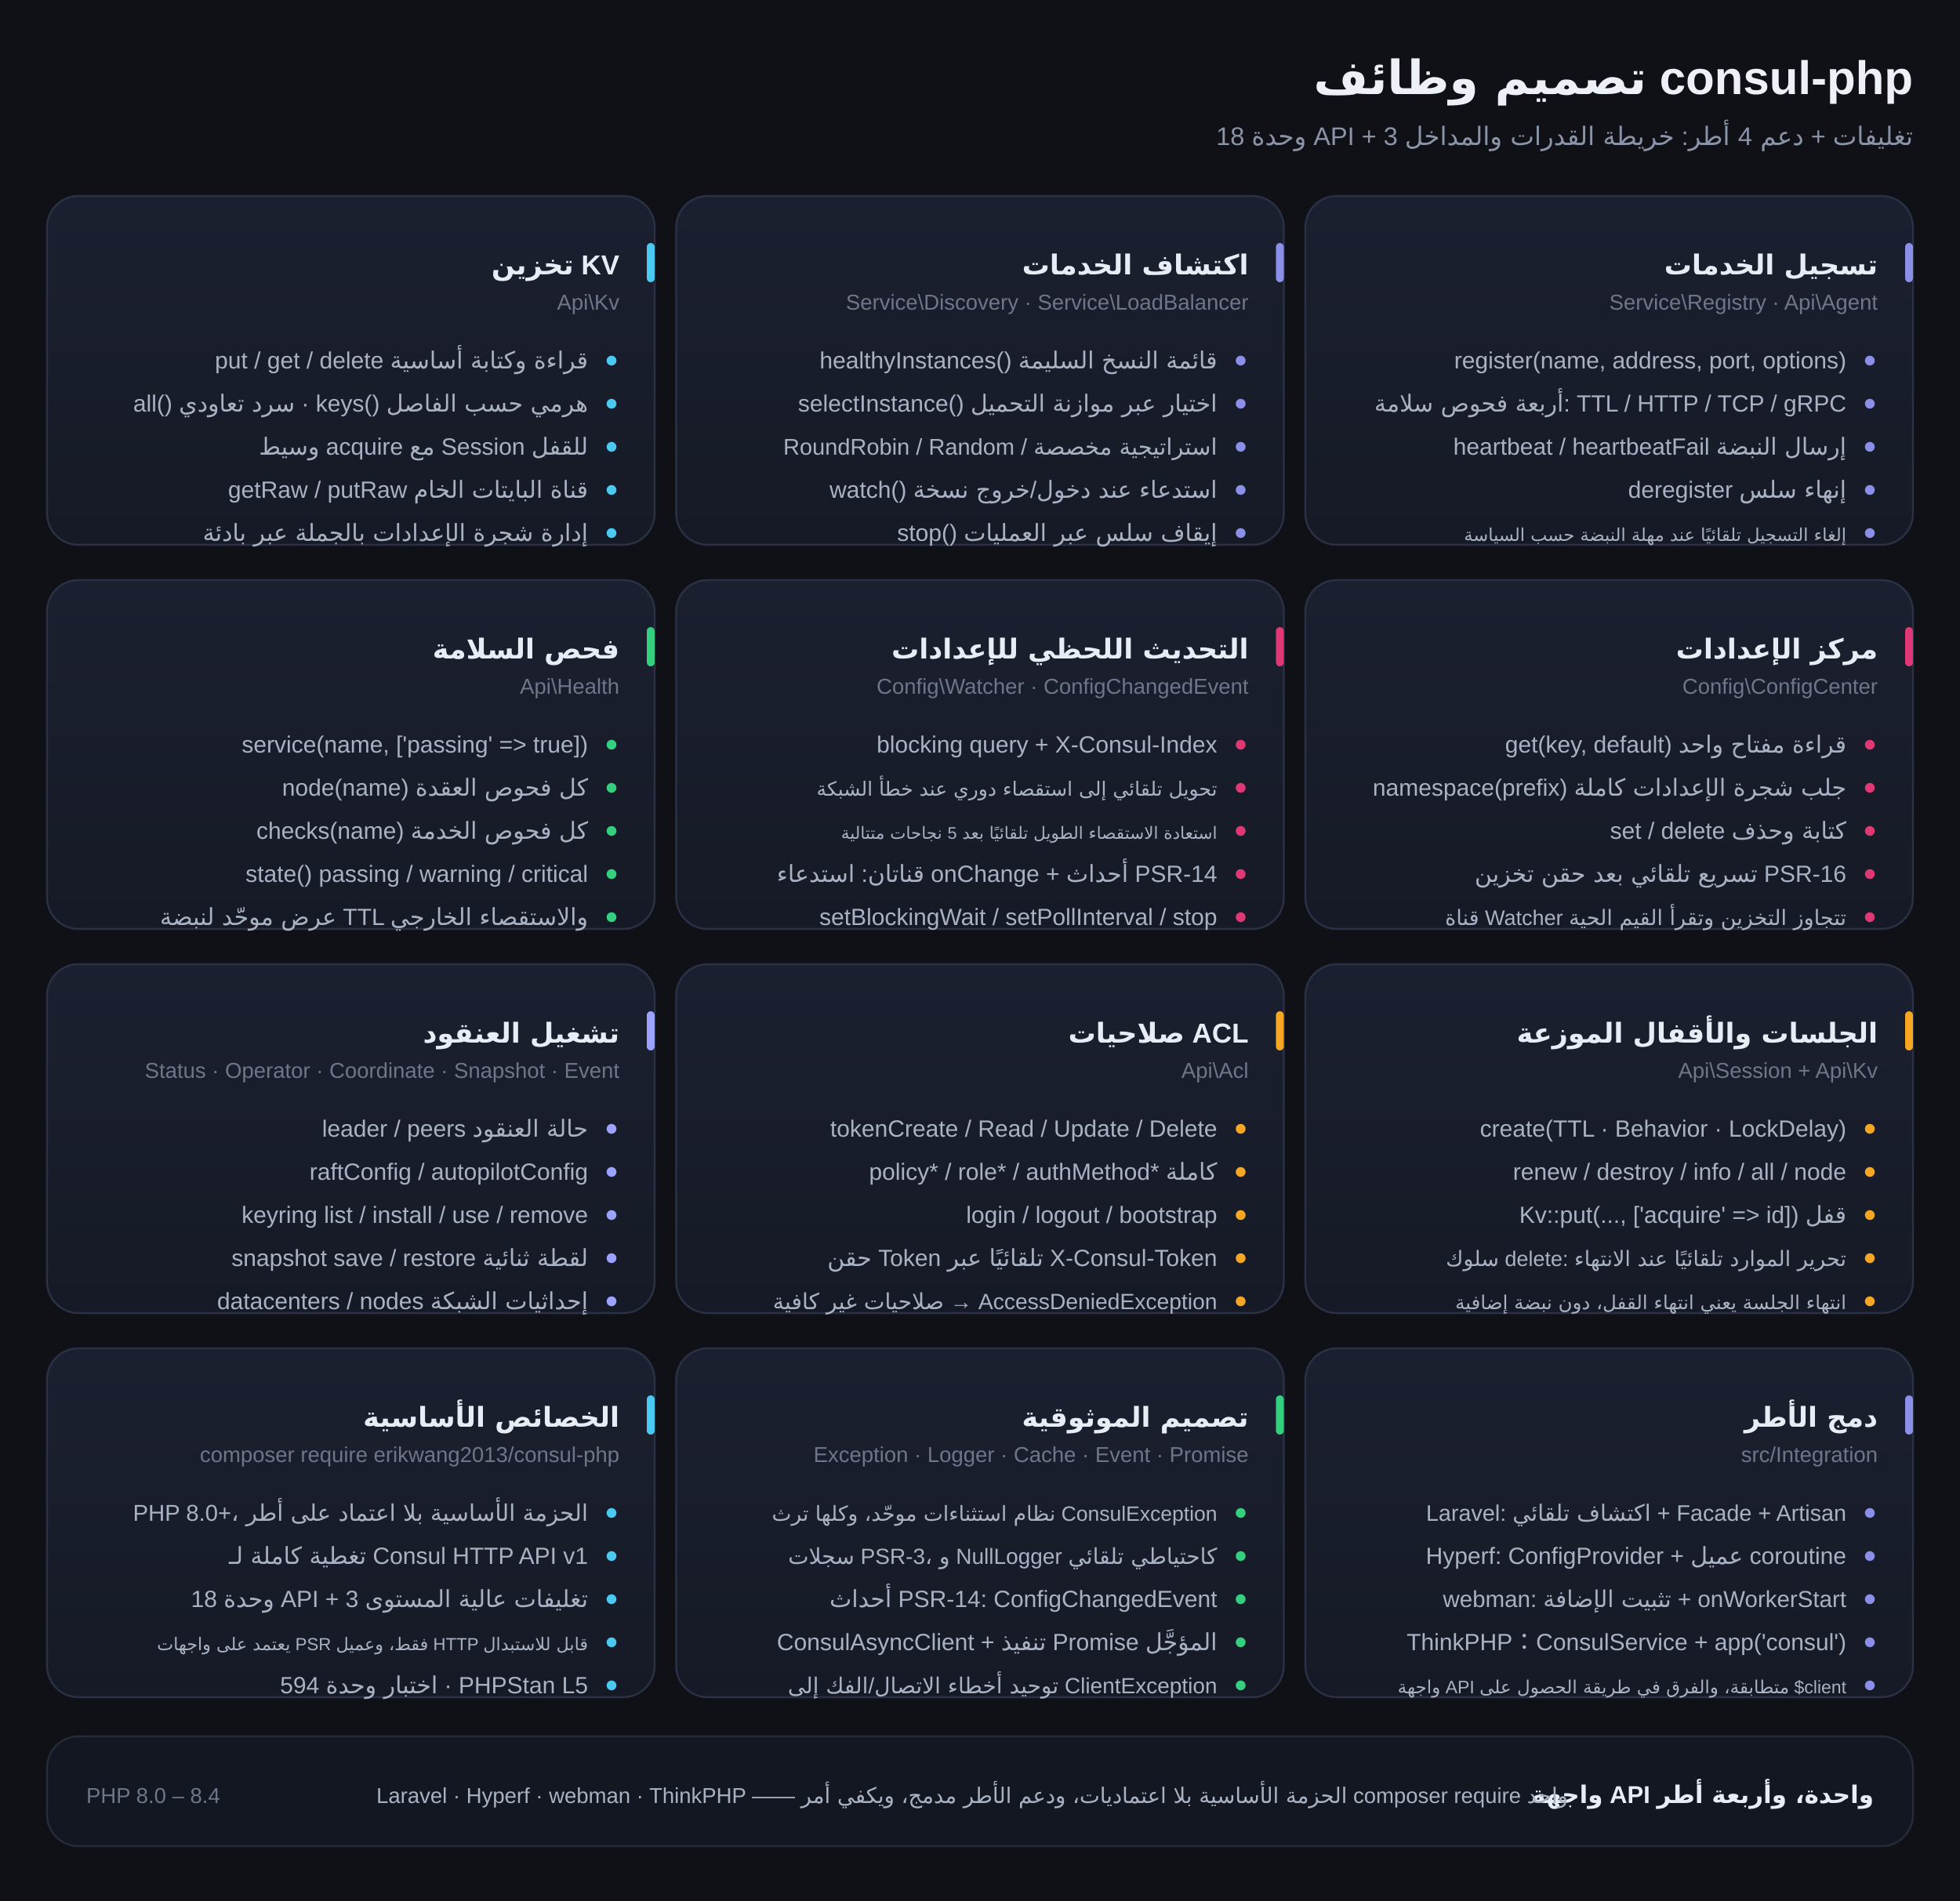
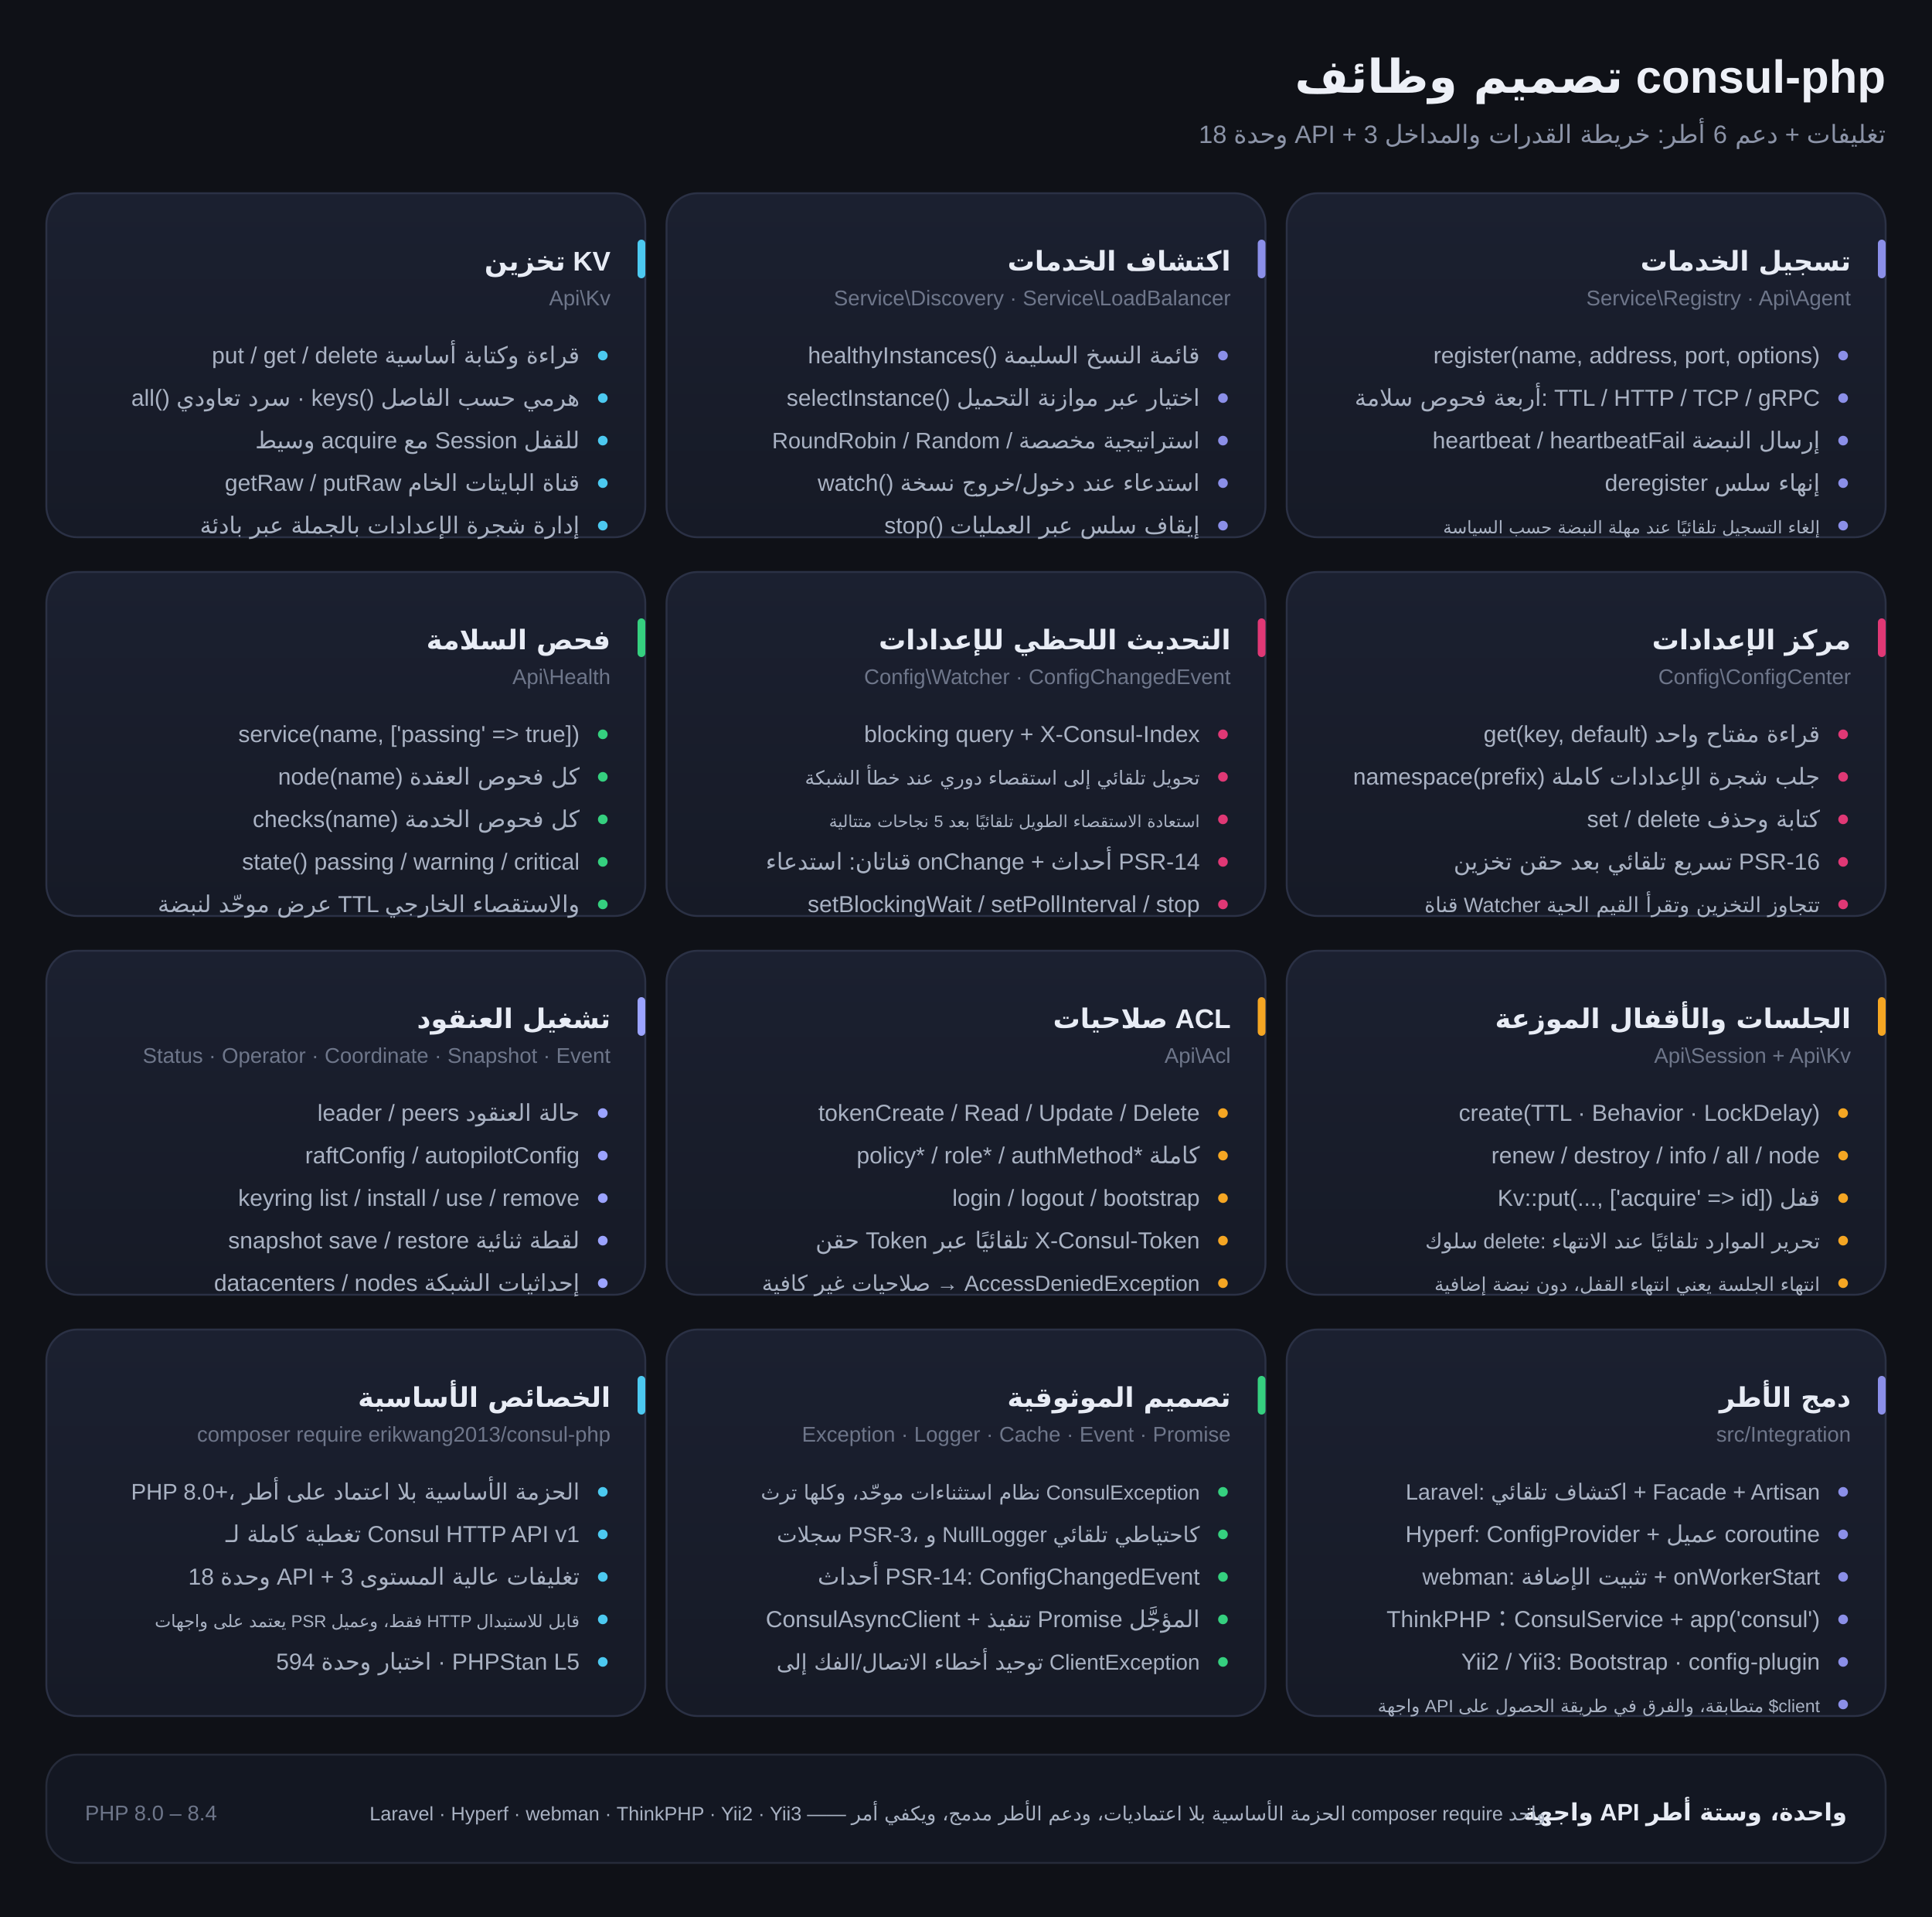
- <svg xmlns="http://www.w3.org/2000/svg" width="1000" height="970" viewBox="0 0 1000 970" role="img" aria-label="مخطط تصميم وظائف consul-php">
+ <svg xmlns="http://www.w3.org/2000/svg" width="1000" height="992" viewBox="0 0 1000 992" role="img" aria-label="مخطط تصميم وظائف consul-php">
  <style>
    .t { font-family: -apple-system, BlinkMacSystemFont, "Segoe UI", "Helvetica Neue", Arial, "DejaVu Sans", "Noto Sans SC", "PingFang SC", "Microsoft YaHei", sans-serif; }
    .h1 { font-size: 24px; font-weight: 700; fill: #EDF0F7; }
    .sub { font-size: 13px; fill: #8B93A7; }
    .ct { font-size: 14px; font-weight: 600; fill: #E8ECF5; }
    .cl { font-size: 12px; fill: #A9B2C3; }
    .capi { font-size: 11px; fill: #6E768A; }
  </style>
  <defs>
    <linearGradient id="card" x1="0" y1="0" x2="0" y2="1">
      <stop offset="0" stop-color="#1B2030" />
      <stop offset="1" stop-color="#161A26" />
    </linearGradient>
  </defs>
-   <rect width="1000" height="970" fill="#0F1117" />
+   <rect width="1000" height="992" fill="#0F1117" />
  <g class="t">
    <text class="h1" x="976" y="48" text-anchor="end">تصميم وظائف consul-php</text>
-     <text class="sub" x="976" y="74" text-anchor="end">18 وحدة API + 3 تغليفات + دعم 4 أطر: خريطة القدرات والمداخل</text>
+     <text class="sub" x="976" y="74" text-anchor="end">18 وحدة API + 3 تغليفات + دعم 6 أطر: خريطة القدرات والمداخل</text>
    <rect x="666" y="100" width="310" height="178" rx="16" fill="url(#card)" stroke="#2B3145" />
    <rect x="972" y="124" width="4" height="20" rx="2" fill="#8B8FE8" />
    <text class="ct" x="958" y="140" text-anchor="end">تسجيل الخدمات</text>
    <text class="capi" x="958" y="158" text-anchor="end">Service\Registry · Api\Agent</text>
    <circle cx="954" cy="184" r="2.5" fill="#8B8FE8" />
    <text class="cl" x="942" y="188" text-anchor="end">register(name, address, port, options)</text>
    <circle cx="954" cy="206" r="2.5" fill="#8B8FE8" />
    <text class="cl" x="942" y="210" text-anchor="end">أربعة فحوص سلامة: TTL / HTTP / TCP / gRPC</text>
    <circle cx="954" cy="228" r="2.5" fill="#8B8FE8" />
    <text class="cl" x="942" y="232" text-anchor="end">heartbeat / heartbeatFail إرسال النبضة</text>
    <circle cx="954" cy="250" r="2.5" fill="#8B8FE8" />
    <text class="cl" x="942" y="254" text-anchor="end">deregister إنهاء سلس</text>
    <circle cx="954" cy="272" r="2.5" fill="#8B8FE8" />
    <text class="cl" x="942" y="276" style="font-size:9px" text-anchor="end">إلغاء التسجيل تلقائيًا عند مهلة النبضة حسب السياسة</text>
    <rect x="345" y="100" width="310" height="178" rx="16" fill="url(#card)" stroke="#2B3145" />
    <rect x="651" y="124" width="4" height="20" rx="2" fill="#8B8FE8" />
    <text class="ct" x="637" y="140" text-anchor="end">اكتشاف الخدمات</text>
    <text class="capi" x="637" y="158" text-anchor="end">Service\Discovery · Service\LoadBalancer</text>
    <circle cx="633" cy="184" r="2.5" fill="#8B8FE8" />
    <text class="cl" x="621" y="188" text-anchor="end">healthyInstances() قائمة النسخ السليمة</text>
    <circle cx="633" cy="206" r="2.5" fill="#8B8FE8" />
    <text class="cl" x="621" y="210" text-anchor="end">selectInstance() اختيار عبر موازنة التحميل</text>
    <circle cx="633" cy="228" r="2.5" fill="#8B8FE8" />
    <text class="cl" x="621" y="232" style="font-size:11.6px" text-anchor="end">RoundRobin / Random / استراتيجية مخصصة</text>
    <circle cx="633" cy="250" r="2.5" fill="#8B8FE8" />
    <text class="cl" x="621" y="254" text-anchor="end">watch() استدعاء عند دخول/خروج نسخة</text>
    <circle cx="633" cy="272" r="2.5" fill="#8B8FE8" />
    <text class="cl" x="621" y="276" text-anchor="end">stop() إيقاف سلس عبر العمليات</text>
    <rect x="24" y="100" width="310" height="178" rx="16" fill="url(#card)" stroke="#2B3145" />
    <rect x="330" y="124" width="4" height="20" rx="2" fill="#4CC9F0" />
    <text class="ct" x="316" y="140" text-anchor="end">تخزين KV</text>
    <text class="capi" x="316" y="158" text-anchor="end">Api\Kv</text>
    <circle cx="312" cy="184" r="2.5" fill="#4CC9F0" />
    <text class="cl" x="300" y="188" text-anchor="end">put / get / delete قراءة وكتابة أساسية</text>
    <circle cx="312" cy="206" r="2.5" fill="#4CC9F0" />
    <text class="cl" x="300" y="210" text-anchor="end">all() سرد تعاودي · keys() هرمي حسب الفاصل</text>
    <circle cx="312" cy="228" r="2.5" fill="#4CC9F0" />
    <text class="cl" x="300" y="232" text-anchor="end">وسيط acquire مع Session للقفل</text>
    <circle cx="312" cy="250" r="2.5" fill="#4CC9F0" />
    <text class="cl" x="300" y="254" text-anchor="end">getRaw / putRaw قناة البايتات الخام</text>
    <circle cx="312" cy="272" r="2.5" fill="#4CC9F0" />
    <text class="cl" x="300" y="276" text-anchor="end">إدارة شجرة الإعدادات بالجملة عبر بادئة</text>
    <rect x="666" y="296" width="310" height="178" rx="16" fill="url(#card)" stroke="#2B3145" />
    <rect x="972" y="320" width="4" height="20" rx="2" fill="#E03875" />
    <text class="ct" x="958" y="336" text-anchor="end">مركز الإعدادات</text>
    <text class="capi" x="958" y="354" text-anchor="end">Config\ConfigCenter</text>
    <circle cx="954" cy="380" r="2.5" fill="#E03875" />
    <text class="cl" x="942" y="384" text-anchor="end">get(key, default) قراءة مفتاح واحد</text>
    <circle cx="954" cy="402" r="2.5" fill="#E03875" />
    <text class="cl" x="942" y="406" text-anchor="end">namespace(prefix) جلب شجرة الإعدادات كاملة</text>
    <circle cx="954" cy="424" r="2.5" fill="#E03875" />
    <text class="cl" x="942" y="428" text-anchor="end">set / delete كتابة وحذف</text>
    <circle cx="954" cy="446" r="2.5" fill="#E03875" />
    <text class="cl" x="942" y="450" text-anchor="end">تسريع تلقائي بعد حقن تخزين PSR-16</text>
    <circle cx="954" cy="468" r="2.5" fill="#E03875" />
    <text class="cl" x="942" y="472" style="font-size:10.8px" text-anchor="end">قناة Watcher تتجاوز التخزين وتقرأ القيم الحية</text>
    <rect x="345" y="296" width="310" height="178" rx="16" fill="url(#card)" stroke="#2B3145" />
    <rect x="651" y="320" width="4" height="20" rx="2" fill="#E03875" />
    <text class="ct" x="637" y="336" text-anchor="end">التحديث اللحظي للإعدادات</text>
    <text class="capi" x="637" y="354" text-anchor="end">Config\Watcher · ConfigChangedEvent</text>
    <circle cx="633" cy="380" r="2.5" fill="#E03875" />
    <text class="cl" x="621" y="384" text-anchor="end">blocking query + X-Consul-Index</text>
    <circle cx="633" cy="402" r="2.5" fill="#E03875" />
    <text class="cl" x="621" y="406" style="font-size:10px" text-anchor="end">تحويل تلقائي إلى استقصاء دوري عند خطأ الشبكة</text>
    <circle cx="633" cy="424" r="2.5" fill="#E03875" />
    <text class="cl" x="621" y="428" style="font-size:8.6px" text-anchor="end">استعادة الاستقصاء الطويل تلقائيًا بعد 5 نجاحات متتالية</text>
    <circle cx="633" cy="446" r="2.5" fill="#E03875" />
    <text class="cl" x="621" y="450" text-anchor="end">قناتان: استدعاء onChange + أحداث PSR-14</text>
    <circle cx="633" cy="468" r="2.5" fill="#E03875" />
    <text class="cl" x="621" y="472" text-anchor="end">setBlockingWait / setPollInterval / stop</text>
    <rect x="24" y="296" width="310" height="178" rx="16" fill="url(#card)" stroke="#2B3145" />
    <rect x="330" y="320" width="4" height="20" rx="2" fill="#35D07F" />
    <text class="ct" x="316" y="336" text-anchor="end">فحص السلامة</text>
    <text class="capi" x="316" y="354" text-anchor="end">Api\Health</text>
    <circle cx="312" cy="380" r="2.5" fill="#35D07F" />
    <text class="cl" x="300" y="384" text-anchor="end">service(name, ['passing' =&gt; true])</text>
    <circle cx="312" cy="402" r="2.5" fill="#35D07F" />
    <text class="cl" x="300" y="406" text-anchor="end">node(name) كل فحوص العقدة</text>
    <circle cx="312" cy="424" r="2.5" fill="#35D07F" />
    <text class="cl" x="300" y="428" text-anchor="end">checks(name) كل فحوص الخدمة</text>
    <circle cx="312" cy="446" r="2.5" fill="#35D07F" />
    <text class="cl" x="300" y="450" text-anchor="end">state() passing / warning / critical</text>
    <circle cx="312" cy="468" r="2.5" fill="#35D07F" />
    <text class="cl" x="300" y="472" text-anchor="end">عرض موحّد لنبضة TTL والاستقصاء الخارجي</text>
    <rect x="666" y="492" width="310" height="178" rx="16" fill="url(#card)" stroke="#2B3145" />
    <rect x="972" y="516" width="4" height="20" rx="2" fill="#F5A623" />
    <text class="ct" x="958" y="532" text-anchor="end">الجلسات والأقفال الموزعة</text>
    <text class="capi" x="958" y="550" text-anchor="end">Api\Session + Api\Kv</text>
    <circle cx="954" cy="576" r="2.5" fill="#F5A623" />
    <text class="cl" x="942" y="580" text-anchor="end">create(TTL · Behavior · LockDelay)</text>
    <circle cx="954" cy="598" r="2.5" fill="#F5A623" />
    <text class="cl" x="942" y="602" text-anchor="end">renew / destroy / info / all / node</text>
    <circle cx="954" cy="620" r="2.5" fill="#F5A623" />
    <text class="cl" x="942" y="624" text-anchor="end">Kv::put(..., ['acquire' =&gt; id]) قفل</text>
    <circle cx="954" cy="642" r="2.5" fill="#F5A623" />
    <text class="cl" x="942" y="646" style="font-size:10.8px" text-anchor="end">سلوك delete: تحرير الموارد تلقائيًا عند الانتهاء</text>
    <circle cx="954" cy="664" r="2.5" fill="#F5A623" />
    <text class="cl" x="942" y="668" style="font-size:9.8px" text-anchor="end">انتهاء الجلسة يعني انتهاء القفل، دون نبضة إضافية</text>
    <rect x="345" y="492" width="310" height="178" rx="16" fill="url(#card)" stroke="#2B3145" />
    <rect x="651" y="516" width="4" height="20" rx="2" fill="#F5A623" />
    <text class="ct" x="637" y="532" text-anchor="end">صلاحيات ACL</text>
    <text class="capi" x="637" y="550" text-anchor="end">Api\Acl</text>
    <circle cx="633" cy="576" r="2.5" fill="#F5A623" />
    <text class="cl" x="621" y="580" text-anchor="end">tokenCreate / Read / Update / Delete</text>
    <circle cx="633" cy="598" r="2.5" fill="#F5A623" />
    <text class="cl" x="621" y="602" text-anchor="end">policy* / role* / authMethod* كاملة</text>
    <circle cx="633" cy="620" r="2.5" fill="#F5A623" />
    <text class="cl" x="621" y="624" text-anchor="end">login / logout / bootstrap</text>
    <circle cx="633" cy="642" r="2.5" fill="#F5A623" />
    <text class="cl" x="621" y="646" text-anchor="end">حقن Token تلقائيًا عبر X-Consul-Token</text>
    <circle cx="633" cy="664" r="2.5" fill="#F5A623" />
    <text class="cl" x="621" y="668" style="font-size:11.3px" text-anchor="end">صلاحيات غير كافية → AccessDeniedException</text>
    <rect x="24" y="492" width="310" height="178" rx="16" fill="url(#card)" stroke="#2B3145" />
    <rect x="330" y="516" width="4" height="20" rx="2" fill="#9BA3FF" />
    <text class="ct" x="316" y="532" text-anchor="end">تشغيل العنقود</text>
    <text class="capi" x="316" y="550" text-anchor="end">Status · Operator · Coordinate · Snapshot · Event</text>
    <circle cx="312" cy="576" r="2.5" fill="#9BA3FF" />
    <text class="cl" x="300" y="580" text-anchor="end">leader / peers حالة العنقود</text>
    <circle cx="312" cy="598" r="2.5" fill="#9BA3FF" />
    <text class="cl" x="300" y="602" text-anchor="end">raftConfig / autopilotConfig</text>
    <circle cx="312" cy="620" r="2.5" fill="#9BA3FF" />
    <text class="cl" x="300" y="624" text-anchor="end">keyring list / install / use / remove</text>
    <circle cx="312" cy="642" r="2.5" fill="#9BA3FF" />
    <text class="cl" x="300" y="646" text-anchor="end">snapshot save / restore لقطة ثنائية</text>
    <circle cx="312" cy="664" r="2.5" fill="#9BA3FF" />
    <text class="cl" x="300" y="668" text-anchor="end">datacenters / nodes إحداثيات الشبكة</text>
-     <rect x="666" y="688" width="310" height="178" rx="16" fill="url(#card)" stroke="#2B3145" />
+     <rect x="666" y="688" width="310" height="200" rx="16" fill="url(#card)" stroke="#2B3145" />
    <rect x="972" y="712" width="4" height="20" rx="2" fill="#8B8FE8" />
    <text class="ct" x="958" y="728" text-anchor="end">دمج الأطر</text>
    <text class="capi" x="958" y="746" text-anchor="end">src/Integration</text>
    <circle cx="954" cy="772" r="2.5" fill="#8B8FE8" />
    <text class="cl" x="942" y="776" style="font-size:11.5px" text-anchor="end">Laravel: اكتشاف تلقائي + Facade + Artisan</text>
    <circle cx="954" cy="794" r="2.5" fill="#8B8FE8" />
    <text class="cl" x="942" y="798" text-anchor="end">Hyperf: ConfigProvider + عميل coroutine</text>
    <circle cx="954" cy="816" r="2.5" fill="#8B8FE8" />
    <text class="cl" x="942" y="820" style="font-size:11.8px" text-anchor="end">webman: تثبيت الإضافة + onWorkerStart</text>
    <circle cx="954" cy="838" r="2.5" fill="#8B8FE8" />
    <text class="cl" x="942" y="842" text-anchor="end">ThinkPHP：ConsulService + app('consul')</text>
    <circle cx="954" cy="860" r="2.5" fill="#8B8FE8" />
-     <text class="cl" x="942" y="864" style="font-size:9.2px" text-anchor="end">واجهة API متطابقة، والفرق في طريقة الحصول على $client</text>
-     <rect x="345" y="688" width="310" height="178" rx="16" fill="url(#card)" stroke="#2B3145" />
+     <text class="cl" x="942" y="864" text-anchor="end">Yii2 / Yii3: Bootstrap · config-plugin</text>
+     <circle cx="954" cy="882" r="2.5" fill="#8B8FE8" />
+     <text class="cl" x="942" y="886" style="font-size:9.2px" text-anchor="end">واجهة API متطابقة، والفرق في طريقة الحصول على $client</text>
+     <rect x="345" y="688" width="310" height="200" rx="16" fill="url(#card)" stroke="#2B3145" />
    <rect x="651" y="712" width="4" height="20" rx="2" fill="#35D07F" />
    <text class="ct" x="637" y="728" text-anchor="end">تصميم الموثوقية</text>
    <text class="capi" x="637" y="746" text-anchor="end">Exception · Logger · Cache · Event · Promise</text>
    <circle cx="633" cy="772" r="2.5" fill="#35D07F" />
    <text class="cl" x="621" y="776" style="font-size:10.6px" text-anchor="end">نظام استثناءات موحّد، وكلها ترث ConsulException</text>
    <circle cx="633" cy="794" r="2.5" fill="#35D07F" />
    <text class="cl" x="621" y="798" style="font-size:11.2px" text-anchor="end">سجلات PSR-3، و NullLogger كاحتياطي تلقائي</text>
    <circle cx="633" cy="816" r="2.5" fill="#35D07F" />
    <text class="cl" x="621" y="820" text-anchor="end">أحداث PSR-14: ConfigChangedEvent</text>
    <circle cx="633" cy="838" r="2.5" fill="#35D07F" />
    <text class="cl" x="621" y="842" text-anchor="end">ConsulAsyncClient + تنفيذ Promise المؤجَّل</text>
    <circle cx="633" cy="860" r="2.5" fill="#35D07F" />
    <text class="cl" x="621" y="864" style="font-size:11.2px" text-anchor="end">توحيد أخطاء الاتصال/الفك إلى ClientException</text>
-     <rect x="24" y="688" width="310" height="178" rx="16" fill="url(#card)" stroke="#2B3145" />
+     <rect x="24" y="688" width="310" height="200" rx="16" fill="url(#card)" stroke="#2B3145" />
    <rect x="330" y="712" width="4" height="20" rx="2" fill="#4CC9F0" />
    <text class="ct" x="316" y="728" text-anchor="end">الخصائص الأساسية</text>
    <text class="capi" x="316" y="746" text-anchor="end">composer require erikwang2013/consul-php</text>
    <circle cx="312" cy="772" r="2.5" fill="#4CC9F0" />
    <text class="cl" x="300" y="776" style="font-size:11.7px" text-anchor="end">PHP 8.0+، الحزمة الأساسية بلا اعتماد على أطر</text>
    <circle cx="312" cy="794" r="2.5" fill="#4CC9F0" />
    <text class="cl" x="300" y="798" text-anchor="end">تغطية كاملة لـ Consul HTTP API v1</text>
    <circle cx="312" cy="816" r="2.5" fill="#4CC9F0" />
    <text class="cl" x="300" y="820" text-anchor="end">18 وحدة API + 3 تغليفات عالية المستوى</text>
    <circle cx="312" cy="838" r="2.5" fill="#4CC9F0" />
    <text class="cl" x="300" y="842" style="font-size:8.9px" text-anchor="end">يعتمد على واجهات PSR فقط، وعميل HTTP قابل للاستبدال</text>
    <circle cx="312" cy="860" r="2.5" fill="#4CC9F0" />
    <text class="cl" x="300" y="864" text-anchor="end">594 اختبار وحدة · PHPStan L5</text>
-     <rect x="24" y="886" width="952" height="56" rx="16" fill="#131722" stroke="#262B3A" />
-     <text class="ct" x="956" y="920" style="font-size:12.4px" text-anchor="end">واجهة API واحدة، وأربعة أطر</text>
-     <text class="cl" x="800" y="920" style="font-size:11px" text-anchor="end">Laravel · Hyperf · webman · ThinkPHP —— الحزمة الأساسية بلا اعتماديات، ودعم الأطر مدمج، ويكفي أمر composer require واحد</text>
-     <text class="capi" x="44" y="920" text-anchor="start">PHP 8.0 – 8.4</text>
+     <rect x="24" y="908" width="952" height="56" rx="16" fill="#131722" stroke="#262B3A" />
+     <text class="ct" x="956" y="942" style="font-size:12.3px" text-anchor="end">واجهة API واحدة، وستة أطر</text>
+     <text class="cl" x="800" y="942" style="font-size:10.1px" text-anchor="end">Laravel · Hyperf · webman · ThinkPHP · Yii2 · Yii3 —— الحزمة الأساسية بلا اعتماديات، ودعم الأطر مدمج، ويكفي أمر composer require واحد</text>
+     <text class="capi" x="44" y="942" text-anchor="start">PHP 8.0 – 8.4</text>
  </g>
</svg>
